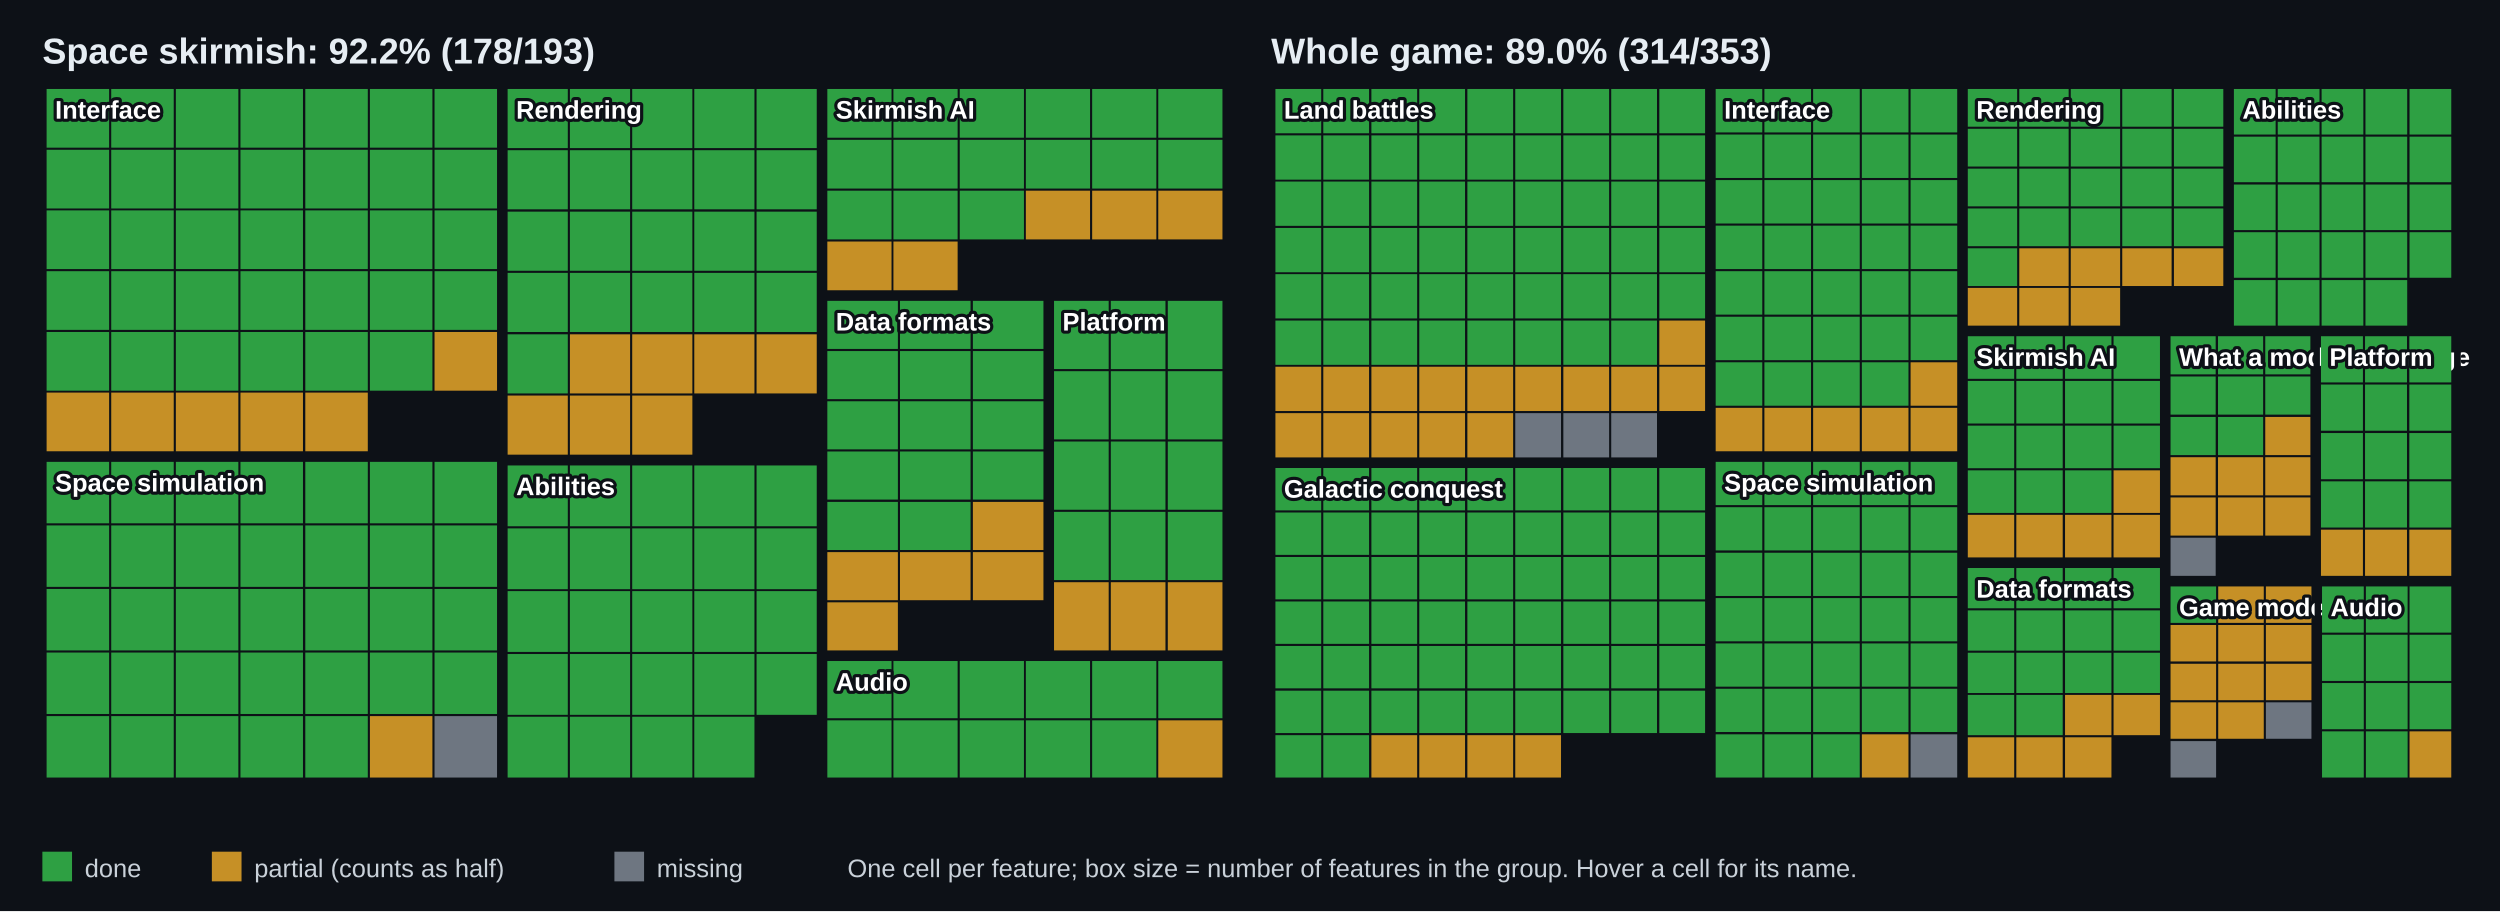
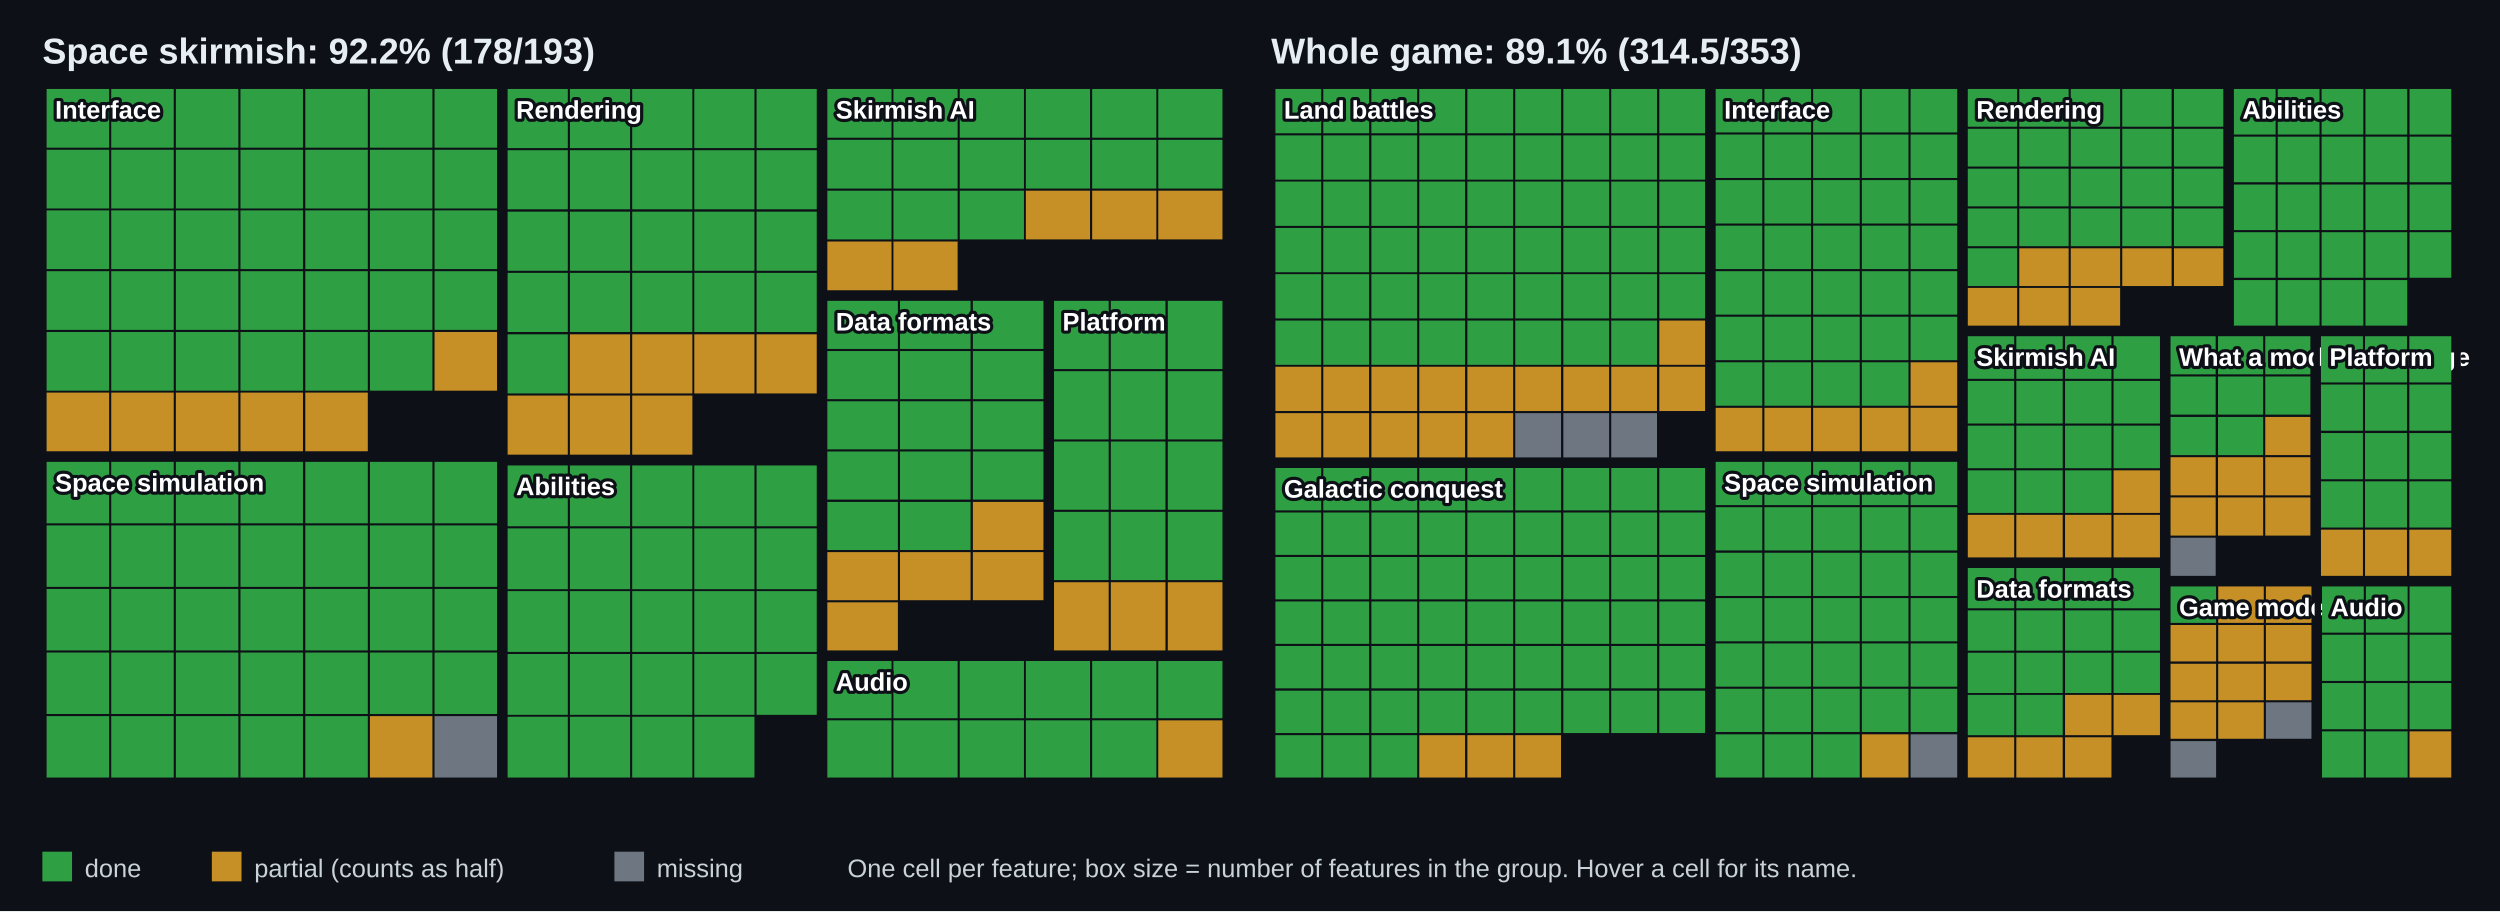
<svg xmlns="http://www.w3.org/2000/svg" viewBox="0 0 1180 430" width="1180" height="430" font-family="Segoe UI, Arial, sans-serif">
  <style>.title{font-size:17px;font-weight:700;fill:#e6edf3}.lab{font-size:12px;font-weight:700;fill:#fff}.lab.bg{stroke:#0d1117;stroke-width:3px;stroke-linejoin:round}.key{font-size:12px;fill:#c9d1d9}</style>
  <rect width="1180" height="430" fill="#0d1117" />
  <text x="20" y="30" class="title">Space skirmish: 92.2% (178/193)</text>
  <rect x="20" y="40" width="560" height="330" fill="#0d1117" />
  <rect x="22.0" y="42.0" width="29.5" height="27.7" fill="#2ea043" />
  <rect x="52.5" y="42.0" width="29.5" height="27.7" fill="#2ea043" />
  <rect x="83.0" y="42.0" width="29.5" height="27.7" fill="#2ea043" />
  <rect x="113.5" y="42.0" width="29.5" height="27.7" fill="#2ea043" />
  <rect x="144.1" y="42.0" width="29.5" height="27.7" fill="#2ea043" />
  <rect x="174.6" y="42.0" width="29.5" height="27.7" fill="#2ea043" />
  <rect x="205.1" y="42.0" width="29.5" height="27.7" fill="#2ea043" />
  <rect x="22.0" y="70.7" width="29.5" height="27.7" fill="#2ea043" />
  <rect x="52.5" y="70.7" width="29.5" height="27.7" fill="#2ea043" />
  <rect x="83.0" y="70.7" width="29.5" height="27.7" fill="#2ea043" />
  <rect x="113.5" y="70.7" width="29.5" height="27.7" fill="#2ea043" />
  <rect x="144.1" y="70.7" width="29.5" height="27.7" fill="#2ea043" />
  <rect x="174.6" y="70.7" width="29.5" height="27.7" fill="#2ea043" />
  <rect x="205.1" y="70.7" width="29.5" height="27.7" fill="#2ea043" />
  <rect x="22.0" y="99.3" width="29.5" height="27.7" fill="#2ea043" />
  <rect x="52.5" y="99.3" width="29.5" height="27.7" fill="#2ea043" />
  <rect x="83.0" y="99.3" width="29.5" height="27.7" fill="#2ea043" />
  <rect x="113.5" y="99.3" width="29.5" height="27.7" fill="#2ea043" />
  <rect x="144.1" y="99.3" width="29.5" height="27.7" fill="#2ea043" />
  <rect x="174.6" y="99.3" width="29.5" height="27.7" fill="#2ea043" />
  <rect x="205.1" y="99.3" width="29.5" height="27.7" fill="#2ea043" />
  <rect x="22.0" y="128.0" width="29.5" height="27.7" fill="#2ea043" />
  <rect x="52.5" y="128.0" width="29.5" height="27.7" fill="#2ea043" />
  <rect x="83.0" y="128.0" width="29.5" height="27.7" fill="#2ea043" />
  <rect x="113.5" y="128.0" width="29.5" height="27.7" fill="#2ea043" />
  <rect x="144.1" y="128.0" width="29.5" height="27.7" fill="#2ea043" />
  <rect x="174.6" y="128.0" width="29.5" height="27.7" fill="#2ea043" />
  <rect x="205.1" y="128.0" width="29.5" height="27.7" fill="#2ea043" />
  <rect x="22.0" y="156.7" width="29.5" height="27.7" fill="#2ea043" />
  <rect x="52.5" y="156.7" width="29.5" height="27.7" fill="#2ea043" />
  <rect x="83.0" y="156.7" width="29.5" height="27.7" fill="#2ea043" />
  <rect x="113.5" y="156.7" width="29.5" height="27.7" fill="#2ea043" />
  <rect x="144.1" y="156.7" width="29.5" height="27.7" fill="#2ea043" />
  <rect x="174.6" y="156.7" width="29.5" height="27.7" fill="#2ea043" />
  <rect x="205.1" y="156.7" width="29.5" height="27.7" fill="#c69026" />
  <rect x="22.0" y="185.3" width="29.5" height="27.7" fill="#c69026" />
  <rect x="52.5" y="185.3" width="29.5" height="27.7" fill="#c69026" />
  <rect x="83.0" y="185.3" width="29.5" height="27.7" fill="#c69026" />
  <rect x="113.5" y="185.3" width="29.5" height="27.7" fill="#c69026" />
  <rect x="144.1" y="185.3" width="29.5" height="27.7" fill="#c69026" />
  <rect x="20.0" y="40.0" width="217.6" height="176.0" fill="none" stroke="#0d1117" stroke-width="3" />
  <text x="26.0" y="56.0" class="lab bg">Interface</text>
  <text x="26.0" y="56.0" class="lab">Interface</text>
  <rect x="22.0" y="218.0" width="29.5" height="29.0" fill="#2ea043" />
  <rect x="52.5" y="218.0" width="29.5" height="29.0" fill="#2ea043" />
  <rect x="83.0" y="218.0" width="29.5" height="29.0" fill="#2ea043" />
  <rect x="113.5" y="218.0" width="29.5" height="29.0" fill="#2ea043" />
  <rect x="144.1" y="218.0" width="29.5" height="29.0" fill="#2ea043" />
  <rect x="174.6" y="218.0" width="29.5" height="29.0" fill="#2ea043" />
  <rect x="205.1" y="218.0" width="29.5" height="29.0" fill="#2ea043" />
  <rect x="22.0" y="248.0" width="29.5" height="29.0" fill="#2ea043" />
  <rect x="52.5" y="248.0" width="29.5" height="29.0" fill="#2ea043" />
  <rect x="83.0" y="248.0" width="29.5" height="29.0" fill="#2ea043" />
  <rect x="113.5" y="248.0" width="29.5" height="29.0" fill="#2ea043" />
  <rect x="144.1" y="248.0" width="29.5" height="29.0" fill="#2ea043" />
  <rect x="174.6" y="248.0" width="29.5" height="29.0" fill="#2ea043" />
  <rect x="205.1" y="248.0" width="29.5" height="29.0" fill="#2ea043" />
  <rect x="22.0" y="278.0" width="29.5" height="29.0" fill="#2ea043" />
  <rect x="52.5" y="278.0" width="29.5" height="29.0" fill="#2ea043" />
  <rect x="83.0" y="278.0" width="29.5" height="29.0" fill="#2ea043" />
  <rect x="113.5" y="278.0" width="29.5" height="29.0" fill="#2ea043" />
  <rect x="144.1" y="278.0" width="29.5" height="29.0" fill="#2ea043" />
  <rect x="174.6" y="278.0" width="29.5" height="29.0" fill="#2ea043" />
  <rect x="205.1" y="278.0" width="29.5" height="29.0" fill="#2ea043" />
  <rect x="22.0" y="308.0" width="29.5" height="29.0" fill="#2ea043" />
  <rect x="52.5" y="308.0" width="29.5" height="29.0" fill="#2ea043" />
  <rect x="83.0" y="308.0" width="29.5" height="29.0" fill="#2ea043" />
  <rect x="113.5" y="308.0" width="29.5" height="29.0" fill="#2ea043" />
  <rect x="144.1" y="308.0" width="29.5" height="29.0" fill="#2ea043" />
  <rect x="174.6" y="308.0" width="29.5" height="29.0" fill="#2ea043" />
  <rect x="205.1" y="308.0" width="29.5" height="29.0" fill="#2ea043" />
  <rect x="22.0" y="338.0" width="29.5" height="29.0" fill="#2ea043" />
  <rect x="52.5" y="338.0" width="29.5" height="29.0" fill="#2ea043" />
  <rect x="83.0" y="338.0" width="29.5" height="29.0" fill="#2ea043" />
  <rect x="113.5" y="338.0" width="29.5" height="29.0" fill="#2ea043" />
  <rect x="144.1" y="338.0" width="29.5" height="29.0" fill="#2ea043" />
  <rect x="174.6" y="338.0" width="29.5" height="29.0" fill="#c69026" />
  <rect x="205.1" y="338.0" width="29.5" height="29.0" fill="#6e7681" />
  <rect x="20.0" y="216.0" width="217.6" height="154.0" fill="none" stroke="#0d1117" stroke-width="3" />
  <text x="26.0" y="232.0" class="lab bg">Space simulation</text>
  <text x="26.0" y="232.0" class="lab">Space simulation</text>
  <rect x="239.6" y="42.0" width="28.4" height="27.9" fill="#2ea043" />
  <rect x="269.0" y="42.0" width="28.4" height="27.9" fill="#2ea043" />
  <rect x="298.4" y="42.0" width="28.4" height="27.9" fill="#2ea043" />
  <rect x="327.7" y="42.0" width="28.4" height="27.9" fill="#2ea043" />
  <rect x="357.1" y="42.0" width="28.4" height="27.9" fill="#2ea043" />
  <rect x="239.6" y="70.9" width="28.4" height="27.9" fill="#2ea043" />
  <rect x="269.0" y="70.9" width="28.4" height="27.9" fill="#2ea043" />
  <rect x="298.4" y="70.9" width="28.4" height="27.9" fill="#2ea043" />
  <rect x="327.7" y="70.9" width="28.4" height="27.9" fill="#2ea043" />
  <rect x="357.1" y="70.9" width="28.4" height="27.9" fill="#2ea043" />
  <rect x="239.6" y="99.9" width="28.4" height="27.9" fill="#2ea043" />
  <rect x="269.0" y="99.9" width="28.4" height="27.9" fill="#2ea043" />
  <rect x="298.4" y="99.9" width="28.4" height="27.9" fill="#2ea043" />
  <rect x="327.7" y="99.9" width="28.4" height="27.9" fill="#2ea043" />
  <rect x="357.1" y="99.9" width="28.4" height="27.9" fill="#2ea043" />
  <rect x="239.6" y="128.8" width="28.4" height="27.9" fill="#2ea043" />
  <rect x="269.0" y="128.8" width="28.4" height="27.9" fill="#2ea043" />
  <rect x="298.4" y="128.8" width="28.4" height="27.9" fill="#2ea043" />
  <rect x="327.7" y="128.8" width="28.4" height="27.9" fill="#2ea043" />
  <rect x="357.1" y="128.8" width="28.4" height="27.9" fill="#2ea043" />
  <rect x="239.6" y="157.8" width="28.4" height="27.9" fill="#2ea043" />
  <rect x="269.0" y="157.8" width="28.4" height="27.9" fill="#c69026" />
  <rect x="298.4" y="157.8" width="28.4" height="27.9" fill="#c69026" />
  <rect x="327.7" y="157.8" width="28.4" height="27.9" fill="#c69026" />
  <rect x="357.1" y="157.8" width="28.4" height="27.9" fill="#c69026" />
  <rect x="239.6" y="186.7" width="28.4" height="27.9" fill="#c69026" />
  <rect x="269.0" y="186.7" width="28.4" height="27.9" fill="#c69026" />
  <rect x="298.4" y="186.7" width="28.4" height="27.9" fill="#c69026" />
  <rect x="237.6" y="40.0" width="150.9" height="177.7" fill="none" stroke="#0d1117" stroke-width="3" />
  <text x="243.6" y="56.0" class="lab bg">Rendering</text>
  <text x="243.6" y="56.0" class="lab">Rendering</text>
  <rect x="239.6" y="219.7" width="28.4" height="28.7" fill="#2ea043" />
  <rect x="269.0" y="219.7" width="28.4" height="28.7" fill="#2ea043" />
  <rect x="298.4" y="219.7" width="28.4" height="28.7" fill="#2ea043" />
  <rect x="327.7" y="219.7" width="28.4" height="28.7" fill="#2ea043" />
  <rect x="357.1" y="219.7" width="28.4" height="28.7" fill="#2ea043" />
  <rect x="239.6" y="249.4" width="28.4" height="28.7" fill="#2ea043" />
  <rect x="269.0" y="249.4" width="28.4" height="28.7" fill="#2ea043" />
  <rect x="298.4" y="249.4" width="28.4" height="28.7" fill="#2ea043" />
  <rect x="327.7" y="249.4" width="28.4" height="28.7" fill="#2ea043" />
  <rect x="357.1" y="249.4" width="28.4" height="28.7" fill="#2ea043" />
  <rect x="239.6" y="279.0" width="28.4" height="28.7" fill="#2ea043" />
  <rect x="269.0" y="279.0" width="28.4" height="28.7" fill="#2ea043" />
  <rect x="298.4" y="279.0" width="28.4" height="28.7" fill="#2ea043" />
  <rect x="327.7" y="279.0" width="28.4" height="28.7" fill="#2ea043" />
  <rect x="357.1" y="279.0" width="28.4" height="28.7" fill="#2ea043" />
  <rect x="239.6" y="308.7" width="28.4" height="28.7" fill="#2ea043" />
  <rect x="269.0" y="308.7" width="28.4" height="28.7" fill="#2ea043" />
  <rect x="298.4" y="308.7" width="28.4" height="28.7" fill="#2ea043" />
  <rect x="327.7" y="308.7" width="28.4" height="28.7" fill="#2ea043" />
  <rect x="357.1" y="308.7" width="28.4" height="28.7" fill="#2ea043" />
  <rect x="239.6" y="338.3" width="28.4" height="28.7" fill="#2ea043" />
  <rect x="269.0" y="338.3" width="28.4" height="28.7" fill="#2ea043" />
  <rect x="298.4" y="338.3" width="28.4" height="28.7" fill="#2ea043" />
  <rect x="327.7" y="338.3" width="28.4" height="28.7" fill="#2ea043" />
  <rect x="237.6" y="217.7" width="150.9" height="152.3" fill="none" stroke="#0d1117" stroke-width="3" />
  <text x="243.6" y="233.7" class="lab bg">Abilities</text>
  <text x="243.6" y="233.7" class="lab">Abilities</text>
  <rect x="390.5" y="42.0" width="30.3" height="23.0" fill="#2ea043" />
  <rect x="421.7" y="42.0" width="30.3" height="23.0" fill="#2ea043" />
  <rect x="453.0" y="42.0" width="30.3" height="23.0" fill="#2ea043" />
  <rect x="484.2" y="42.0" width="30.3" height="23.0" fill="#2ea043" />
  <rect x="515.5" y="42.0" width="30.3" height="23.0" fill="#2ea043" />
  <rect x="546.7" y="42.0" width="30.3" height="23.0" fill="#2ea043" />
  <rect x="390.5" y="66.0" width="30.3" height="23.0" fill="#2ea043" />
  <rect x="421.7" y="66.0" width="30.3" height="23.0" fill="#2ea043" />
  <rect x="453.0" y="66.0" width="30.3" height="23.0" fill="#2ea043" />
  <rect x="484.2" y="66.0" width="30.3" height="23.0" fill="#2ea043" />
  <rect x="515.5" y="66.0" width="30.3" height="23.0" fill="#2ea043" />
  <rect x="546.7" y="66.0" width="30.3" height="23.0" fill="#2ea043" />
  <rect x="390.5" y="90.0" width="30.3" height="23.0" fill="#2ea043" />
  <rect x="421.7" y="90.0" width="30.3" height="23.0" fill="#2ea043" />
  <rect x="453.0" y="90.0" width="30.3" height="23.0" fill="#2ea043" />
  <rect x="484.2" y="90.0" width="30.3" height="23.0" fill="#c69026" />
  <rect x="515.5" y="90.0" width="30.3" height="23.0" fill="#c69026" />
  <rect x="546.7" y="90.0" width="30.3" height="23.0" fill="#c69026" />
  <rect x="390.5" y="114.0" width="30.3" height="23.0" fill="#c69026" />
  <rect x="421.7" y="114.0" width="30.3" height="23.0" fill="#c69026" />
  <rect x="388.5" y="40.0" width="191.5" height="100.0" fill="none" stroke="#0d1117" stroke-width="3" />
  <text x="394.5" y="56.0" class="lab bg">Skirmish AI</text>
  <text x="394.5" y="56.0" class="lab">Skirmish AI</text>
  <rect x="390.5" y="142.0" width="33.3" height="22.7" fill="#2ea043" />
  <rect x="424.8" y="142.0" width="33.3" height="22.7" fill="#2ea043" />
  <rect x="459.2" y="142.0" width="33.3" height="22.7" fill="#2ea043" />
  <rect x="390.5" y="165.7" width="33.3" height="22.7" fill="#2ea043" />
  <rect x="424.8" y="165.7" width="33.3" height="22.7" fill="#2ea043" />
  <rect x="459.2" y="165.7" width="33.3" height="22.7" fill="#2ea043" />
  <rect x="390.5" y="189.4" width="33.3" height="22.7" fill="#2ea043" />
  <rect x="424.8" y="189.4" width="33.3" height="22.7" fill="#2ea043" />
  <rect x="459.2" y="189.4" width="33.3" height="22.7" fill="#2ea043" />
  <rect x="390.5" y="213.1" width="33.3" height="22.7" fill="#2ea043" />
  <rect x="424.8" y="213.1" width="33.3" height="22.7" fill="#2ea043" />
  <rect x="459.2" y="213.1" width="33.3" height="22.7" fill="#2ea043" />
  <rect x="390.5" y="236.9" width="33.3" height="22.7" fill="#2ea043" />
  <rect x="424.8" y="236.9" width="33.3" height="22.7" fill="#2ea043" />
  <rect x="459.2" y="236.9" width="33.3" height="22.7" fill="#c69026" />
  <rect x="390.5" y="260.6" width="33.3" height="22.7" fill="#c69026" />
  <rect x="424.8" y="260.6" width="33.3" height="22.7" fill="#c69026" />
  <rect x="459.2" y="260.6" width="33.3" height="22.7" fill="#c69026" />
  <rect x="390.5" y="284.3" width="33.3" height="22.7" fill="#c69026" />
  <rect x="388.5" y="140.0" width="107.0" height="170.0" fill="none" stroke="#0d1117" stroke-width="3" />
  <text x="394.5" y="156.0" class="lab bg">Data formats</text>
  <text x="394.5" y="156.0" class="lab">Data formats</text>
  <rect x="497.5" y="142.0" width="25.8" height="32.2" fill="#2ea043" />
  <rect x="524.3" y="142.0" width="25.8" height="32.2" fill="#2ea043" />
  <rect x="551.2" y="142.0" width="25.8" height="32.2" fill="#2ea043" />
  <rect x="497.5" y="175.2" width="25.8" height="32.2" fill="#2ea043" />
  <rect x="524.3" y="175.2" width="25.8" height="32.2" fill="#2ea043" />
  <rect x="551.2" y="175.2" width="25.8" height="32.2" fill="#2ea043" />
  <rect x="497.5" y="208.4" width="25.8" height="32.2" fill="#2ea043" />
  <rect x="524.3" y="208.4" width="25.8" height="32.2" fill="#2ea043" />
  <rect x="551.2" y="208.4" width="25.8" height="32.2" fill="#2ea043" />
  <rect x="497.5" y="241.6" width="25.8" height="32.2" fill="#2ea043" />
  <rect x="524.3" y="241.6" width="25.8" height="32.2" fill="#2ea043" />
  <rect x="551.2" y="241.6" width="25.8" height="32.2" fill="#2ea043" />
  <rect x="497.5" y="274.8" width="25.8" height="32.2" fill="#c69026" />
  <rect x="524.3" y="274.8" width="25.8" height="32.2" fill="#c69026" />
  <rect x="551.2" y="274.8" width="25.8" height="32.2" fill="#c69026" />
  <rect x="495.5" y="140.0" width="84.5" height="170.0" fill="none" stroke="#0d1117" stroke-width="3" />
  <text x="501.5" y="156.0" class="lab bg">Platform</text>
  <text x="501.5" y="156.0" class="lab">Platform</text>
  <rect x="390.5" y="312.0" width="30.3" height="27.0" fill="#2ea043" />
  <rect x="421.7" y="312.0" width="30.3" height="27.0" fill="#2ea043" />
  <rect x="453.0" y="312.0" width="30.3" height="27.0" fill="#2ea043" />
  <rect x="484.2" y="312.0" width="30.3" height="27.0" fill="#2ea043" />
  <rect x="515.5" y="312.0" width="30.3" height="27.0" fill="#2ea043" />
  <rect x="546.7" y="312.0" width="30.3" height="27.0" fill="#2ea043" />
  <rect x="390.5" y="340.0" width="30.3" height="27.0" fill="#2ea043" />
  <rect x="421.7" y="340.0" width="30.3" height="27.0" fill="#2ea043" />
  <rect x="453.0" y="340.0" width="30.3" height="27.0" fill="#2ea043" />
  <rect x="484.2" y="340.0" width="30.3" height="27.0" fill="#2ea043" />
  <rect x="515.5" y="340.0" width="30.3" height="27.0" fill="#2ea043" />
  <rect x="546.7" y="340.0" width="30.3" height="27.0" fill="#c69026" />
  <rect x="388.5" y="310.0" width="191.5" height="60.0" fill="none" stroke="#0d1117" stroke-width="3" />
  <text x="394.5" y="326.0" class="lab bg">Audio</text>
  <text x="394.5" y="326.0" class="lab">Audio</text>
-   <text x="600" y="30" class="title">Whole game: 89.0% (314/353)</text>
+   <text x="600" y="30" class="title">Whole game: 89.1% (314.5/353)</text>
  <rect x="600" y="40" width="560" height="330" fill="#0d1117" />
  <rect x="602.0" y="42.0" width="21.6" height="20.9" fill="#2ea043" />
  <rect x="624.6" y="42.0" width="21.6" height="20.9" fill="#2ea043" />
  <rect x="647.3" y="42.0" width="21.6" height="20.9" fill="#2ea043" />
  <rect x="669.9" y="42.0" width="21.6" height="20.9" fill="#2ea043" />
  <rect x="692.6" y="42.0" width="21.6" height="20.9" fill="#2ea043" />
  <rect x="715.2" y="42.0" width="21.6" height="20.9" fill="#2ea043" />
  <rect x="737.9" y="42.0" width="21.6" height="20.9" fill="#2ea043" />
  <rect x="760.5" y="42.0" width="21.6" height="20.9" fill="#2ea043" />
  <rect x="783.2" y="42.0" width="21.6" height="20.9" fill="#2ea043" />
  <rect x="602.0" y="63.9" width="21.6" height="20.9" fill="#2ea043" />
  <rect x="624.6" y="63.9" width="21.6" height="20.9" fill="#2ea043" />
  <rect x="647.3" y="63.9" width="21.6" height="20.9" fill="#2ea043" />
  <rect x="669.9" y="63.9" width="21.6" height="20.9" fill="#2ea043" />
  <rect x="692.6" y="63.9" width="21.6" height="20.9" fill="#2ea043" />
  <rect x="715.2" y="63.9" width="21.6" height="20.9" fill="#2ea043" />
  <rect x="737.9" y="63.9" width="21.6" height="20.9" fill="#2ea043" />
  <rect x="760.5" y="63.9" width="21.6" height="20.9" fill="#2ea043" />
  <rect x="783.2" y="63.9" width="21.6" height="20.9" fill="#2ea043" />
  <rect x="602.0" y="85.7" width="21.6" height="20.9" fill="#2ea043" />
  <rect x="624.6" y="85.7" width="21.6" height="20.9" fill="#2ea043" />
  <rect x="647.3" y="85.7" width="21.6" height="20.9" fill="#2ea043" />
  <rect x="669.9" y="85.7" width="21.6" height="20.9" fill="#2ea043" />
  <rect x="692.6" y="85.7" width="21.6" height="20.9" fill="#2ea043" />
  <rect x="715.2" y="85.7" width="21.6" height="20.9" fill="#2ea043" />
  <rect x="737.9" y="85.7" width="21.6" height="20.9" fill="#2ea043" />
  <rect x="760.5" y="85.7" width="21.6" height="20.9" fill="#2ea043" />
  <rect x="783.2" y="85.7" width="21.6" height="20.9" fill="#2ea043" />
  <rect x="602.0" y="107.6" width="21.6" height="20.9" fill="#2ea043" />
  <rect x="624.6" y="107.6" width="21.6" height="20.9" fill="#2ea043" />
  <rect x="647.3" y="107.6" width="21.6" height="20.9" fill="#2ea043" />
  <rect x="669.9" y="107.6" width="21.6" height="20.9" fill="#2ea043" />
  <rect x="692.6" y="107.6" width="21.6" height="20.9" fill="#2ea043" />
  <rect x="715.2" y="107.6" width="21.6" height="20.9" fill="#2ea043" />
  <rect x="737.9" y="107.6" width="21.6" height="20.9" fill="#2ea043" />
  <rect x="760.5" y="107.6" width="21.6" height="20.9" fill="#2ea043" />
  <rect x="783.2" y="107.6" width="21.6" height="20.9" fill="#2ea043" />
  <rect x="602.0" y="129.4" width="21.6" height="20.9" fill="#2ea043" />
  <rect x="624.6" y="129.4" width="21.6" height="20.9" fill="#2ea043" />
  <rect x="647.3" y="129.4" width="21.6" height="20.9" fill="#2ea043" />
  <rect x="669.9" y="129.4" width="21.6" height="20.9" fill="#2ea043" />
  <rect x="692.6" y="129.4" width="21.6" height="20.9" fill="#2ea043" />
  <rect x="715.2" y="129.4" width="21.6" height="20.9" fill="#2ea043" />
  <rect x="737.9" y="129.4" width="21.6" height="20.9" fill="#2ea043" />
  <rect x="760.5" y="129.4" width="21.6" height="20.9" fill="#2ea043" />
  <rect x="783.2" y="129.4" width="21.6" height="20.9" fill="#2ea043" />
  <rect x="602.0" y="151.3" width="21.6" height="20.9" fill="#2ea043" />
  <rect x="624.6" y="151.3" width="21.6" height="20.9" fill="#2ea043" />
  <rect x="647.3" y="151.3" width="21.6" height="20.9" fill="#2ea043" />
  <rect x="669.9" y="151.3" width="21.6" height="20.9" fill="#2ea043" />
  <rect x="692.6" y="151.3" width="21.6" height="20.9" fill="#2ea043" />
  <rect x="715.2" y="151.3" width="21.6" height="20.9" fill="#2ea043" />
  <rect x="737.9" y="151.3" width="21.6" height="20.9" fill="#2ea043" />
  <rect x="760.5" y="151.3" width="21.6" height="20.9" fill="#2ea043" />
  <rect x="783.2" y="151.3" width="21.6" height="20.9" fill="#c69026" />
  <rect x="602.0" y="173.1" width="21.6" height="20.9" fill="#c69026" />
  <rect x="624.6" y="173.1" width="21.6" height="20.9" fill="#c69026" />
  <rect x="647.3" y="173.1" width="21.6" height="20.9" fill="#c69026" />
  <rect x="669.9" y="173.1" width="21.6" height="20.9" fill="#c69026" />
  <rect x="692.6" y="173.1" width="21.6" height="20.9" fill="#c69026" />
  <rect x="715.2" y="173.1" width="21.6" height="20.9" fill="#c69026" />
  <rect x="737.9" y="173.1" width="21.6" height="20.9" fill="#c69026" />
  <rect x="760.5" y="173.1" width="21.6" height="20.9" fill="#c69026" />
  <rect x="783.2" y="173.1" width="21.6" height="20.9" fill="#c69026" />
  <rect x="602.0" y="195.0" width="21.6" height="20.9" fill="#c69026" />
  <rect x="624.6" y="195.0" width="21.6" height="20.9" fill="#c69026" />
  <rect x="647.3" y="195.0" width="21.6" height="20.9" fill="#c69026" />
  <rect x="669.9" y="195.0" width="21.6" height="20.9" fill="#c69026" />
  <rect x="692.6" y="195.0" width="21.6" height="20.9" fill="#c69026" />
  <rect x="715.2" y="195.0" width="21.6" height="20.9" fill="#6e7681" />
  <rect x="737.9" y="195.0" width="21.6" height="20.9" fill="#6e7681" />
  <rect x="760.5" y="195.0" width="21.6" height="20.9" fill="#6e7681" />
  <rect x="600.0" y="40.0" width="207.8" height="178.9" fill="none" stroke="#0d1117" stroke-width="3" />
  <text x="606.0" y="56.0" class="lab bg">Land battles</text>
  <text x="606.0" y="56.0" class="lab">Land battles</text>
  <rect x="602.0" y="220.9" width="21.6" height="20.0" fill="#2ea043" />
  <rect x="624.6" y="220.9" width="21.6" height="20.0" fill="#2ea043" />
  <rect x="647.3" y="220.9" width="21.6" height="20.0" fill="#2ea043" />
  <rect x="669.9" y="220.9" width="21.6" height="20.0" fill="#2ea043" />
  <rect x="692.6" y="220.9" width="21.6" height="20.0" fill="#2ea043" />
  <rect x="715.2" y="220.9" width="21.6" height="20.0" fill="#2ea043" />
  <rect x="737.9" y="220.9" width="21.6" height="20.0" fill="#2ea043" />
  <rect x="760.5" y="220.9" width="21.6" height="20.0" fill="#2ea043" />
  <rect x="783.2" y="220.9" width="21.6" height="20.0" fill="#2ea043" />
  <rect x="602.0" y="241.9" width="21.6" height="20.0" fill="#2ea043" />
  <rect x="624.6" y="241.9" width="21.6" height="20.0" fill="#2ea043" />
  <rect x="647.3" y="241.9" width="21.6" height="20.0" fill="#2ea043" />
  <rect x="669.9" y="241.9" width="21.6" height="20.0" fill="#2ea043" />
  <rect x="692.6" y="241.9" width="21.6" height="20.0" fill="#2ea043" />
  <rect x="715.2" y="241.9" width="21.6" height="20.0" fill="#2ea043" />
  <rect x="737.9" y="241.9" width="21.6" height="20.0" fill="#2ea043" />
  <rect x="760.5" y="241.9" width="21.6" height="20.0" fill="#2ea043" />
  <rect x="783.2" y="241.9" width="21.6" height="20.0" fill="#2ea043" />
  <rect x="602.0" y="262.9" width="21.6" height="20.0" fill="#2ea043" />
  <rect x="624.6" y="262.9" width="21.6" height="20.0" fill="#2ea043" />
  <rect x="647.3" y="262.9" width="21.6" height="20.0" fill="#2ea043" />
  <rect x="669.9" y="262.9" width="21.6" height="20.0" fill="#2ea043" />
  <rect x="692.6" y="262.9" width="21.6" height="20.0" fill="#2ea043" />
  <rect x="715.2" y="262.9" width="21.6" height="20.0" fill="#2ea043" />
  <rect x="737.9" y="262.9" width="21.6" height="20.0" fill="#2ea043" />
  <rect x="760.5" y="262.9" width="21.6" height="20.0" fill="#2ea043" />
  <rect x="783.2" y="262.9" width="21.6" height="20.0" fill="#2ea043" />
  <rect x="602.0" y="283.9" width="21.6" height="20.0" fill="#2ea043" />
  <rect x="624.6" y="283.9" width="21.6" height="20.0" fill="#2ea043" />
  <rect x="647.3" y="283.9" width="21.6" height="20.0" fill="#2ea043" />
  <rect x="669.9" y="283.9" width="21.6" height="20.0" fill="#2ea043" />
  <rect x="692.6" y="283.9" width="21.6" height="20.0" fill="#2ea043" />
  <rect x="715.2" y="283.9" width="21.6" height="20.0" fill="#2ea043" />
  <rect x="737.9" y="283.9" width="21.6" height="20.0" fill="#2ea043" />
  <rect x="760.5" y="283.9" width="21.6" height="20.0" fill="#2ea043" />
  <rect x="783.2" y="283.9" width="21.6" height="20.0" fill="#2ea043" />
  <rect x="602.0" y="304.9" width="21.6" height="20.0" fill="#2ea043" />
  <rect x="624.6" y="304.9" width="21.6" height="20.0" fill="#2ea043" />
  <rect x="647.3" y="304.9" width="21.6" height="20.0" fill="#2ea043" />
  <rect x="669.9" y="304.9" width="21.6" height="20.0" fill="#2ea043" />
  <rect x="692.6" y="304.9" width="21.6" height="20.0" fill="#2ea043" />
  <rect x="715.2" y="304.9" width="21.6" height="20.0" fill="#2ea043" />
  <rect x="737.9" y="304.9" width="21.6" height="20.0" fill="#2ea043" />
  <rect x="760.5" y="304.9" width="21.6" height="20.0" fill="#2ea043" />
  <rect x="783.2" y="304.9" width="21.6" height="20.0" fill="#2ea043" />
  <rect x="602.0" y="326.0" width="21.6" height="20.0" fill="#2ea043" />
  <rect x="624.6" y="326.0" width="21.6" height="20.0" fill="#2ea043" />
  <rect x="647.3" y="326.0" width="21.6" height="20.0" fill="#2ea043" />
  <rect x="669.9" y="326.0" width="21.6" height="20.0" fill="#2ea043" />
  <rect x="692.6" y="326.0" width="21.6" height="20.0" fill="#2ea043" />
  <rect x="715.2" y="326.0" width="21.6" height="20.0" fill="#2ea043" />
  <rect x="737.9" y="326.0" width="21.6" height="20.0" fill="#2ea043" />
  <rect x="760.5" y="326.0" width="21.6" height="20.0" fill="#2ea043" />
  <rect x="783.2" y="326.0" width="21.6" height="20.0" fill="#2ea043" />
  <rect x="602.0" y="347.0" width="21.6" height="20.0" fill="#2ea043" />
  <rect x="624.6" y="347.0" width="21.6" height="20.0" fill="#2ea043" />
-   <rect x="647.3" y="347.0" width="21.6" height="20.0" fill="#c69026" />
+   <rect x="647.3" y="347.0" width="21.6" height="20.0" fill="#2ea043" />
  <rect x="669.9" y="347.0" width="21.6" height="20.0" fill="#c69026" />
  <rect x="692.6" y="347.0" width="21.6" height="20.0" fill="#c69026" />
  <rect x="715.2" y="347.0" width="21.6" height="20.0" fill="#c69026" />
  <rect x="600.0" y="218.9" width="207.8" height="151.1" fill="none" stroke="#0d1117" stroke-width="3" />
  <text x="606.0" y="234.9" class="lab bg">Galactic conquest</text>
  <text x="606.0" y="234.9" class="lab">Galactic conquest</text>
  <rect x="809.8" y="42.0" width="22.0" height="20.5" fill="#2ea043" />
  <rect x="832.8" y="42.0" width="22.0" height="20.5" fill="#2ea043" />
  <rect x="855.8" y="42.0" width="22.0" height="20.5" fill="#2ea043" />
  <rect x="878.8" y="42.0" width="22.0" height="20.5" fill="#2ea043" />
  <rect x="901.8" y="42.0" width="22.0" height="20.5" fill="#2ea043" />
  <rect x="809.8" y="63.5" width="22.0" height="20.5" fill="#2ea043" />
  <rect x="832.8" y="63.5" width="22.0" height="20.5" fill="#2ea043" />
  <rect x="855.8" y="63.5" width="22.0" height="20.5" fill="#2ea043" />
  <rect x="878.8" y="63.5" width="22.0" height="20.5" fill="#2ea043" />
  <rect x="901.8" y="63.5" width="22.0" height="20.5" fill="#2ea043" />
  <rect x="809.8" y="85.0" width="22.0" height="20.5" fill="#2ea043" />
  <rect x="832.8" y="85.0" width="22.0" height="20.5" fill="#2ea043" />
  <rect x="855.8" y="85.0" width="22.0" height="20.5" fill="#2ea043" />
  <rect x="878.8" y="85.0" width="22.0" height="20.5" fill="#2ea043" />
  <rect x="901.8" y="85.0" width="22.0" height="20.5" fill="#2ea043" />
  <rect x="809.8" y="106.5" width="22.0" height="20.5" fill="#2ea043" />
  <rect x="832.8" y="106.5" width="22.0" height="20.5" fill="#2ea043" />
  <rect x="855.8" y="106.5" width="22.0" height="20.5" fill="#2ea043" />
  <rect x="878.8" y="106.5" width="22.0" height="20.5" fill="#2ea043" />
  <rect x="901.8" y="106.5" width="22.0" height="20.5" fill="#2ea043" />
  <rect x="809.8" y="128.0" width="22.0" height="20.5" fill="#2ea043" />
  <rect x="832.8" y="128.0" width="22.0" height="20.5" fill="#2ea043" />
  <rect x="855.8" y="128.0" width="22.0" height="20.5" fill="#2ea043" />
  <rect x="878.8" y="128.0" width="22.0" height="20.5" fill="#2ea043" />
  <rect x="901.8" y="128.0" width="22.0" height="20.5" fill="#2ea043" />
  <rect x="809.8" y="149.5" width="22.0" height="20.5" fill="#2ea043" />
  <rect x="832.8" y="149.5" width="22.0" height="20.5" fill="#2ea043" />
  <rect x="855.8" y="149.5" width="22.0" height="20.5" fill="#2ea043" />
  <rect x="878.8" y="149.5" width="22.0" height="20.5" fill="#2ea043" />
  <rect x="901.8" y="149.5" width="22.0" height="20.5" fill="#2ea043" />
  <rect x="809.8" y="171.0" width="22.0" height="20.5" fill="#2ea043" />
  <rect x="832.8" y="171.0" width="22.0" height="20.5" fill="#2ea043" />
  <rect x="855.8" y="171.0" width="22.0" height="20.5" fill="#2ea043" />
  <rect x="878.8" y="171.0" width="22.0" height="20.5" fill="#2ea043" />
  <rect x="901.8" y="171.0" width="22.0" height="20.5" fill="#c69026" />
  <rect x="809.8" y="192.5" width="22.0" height="20.5" fill="#c69026" />
  <rect x="832.8" y="192.5" width="22.0" height="20.5" fill="#c69026" />
  <rect x="855.8" y="192.5" width="22.0" height="20.5" fill="#c69026" />
  <rect x="878.8" y="192.5" width="22.0" height="20.5" fill="#c69026" />
  <rect x="901.8" y="192.5" width="22.0" height="20.5" fill="#c69026" />
  <rect x="807.8" y="40.0" width="119.0" height="176.0" fill="none" stroke="#0d1117" stroke-width="3" />
  <text x="813.8" y="56.0" class="lab bg">Interface</text>
  <text x="813.8" y="56.0" class="lab">Interface</text>
  <rect x="809.8" y="218.0" width="22.0" height="20.4" fill="#2ea043" />
  <rect x="832.8" y="218.0" width="22.0" height="20.4" fill="#2ea043" />
  <rect x="855.8" y="218.0" width="22.0" height="20.4" fill="#2ea043" />
  <rect x="878.8" y="218.0" width="22.0" height="20.4" fill="#2ea043" />
  <rect x="901.8" y="218.0" width="22.0" height="20.4" fill="#2ea043" />
  <rect x="809.8" y="239.4" width="22.0" height="20.4" fill="#2ea043" />
  <rect x="832.8" y="239.4" width="22.0" height="20.4" fill="#2ea043" />
  <rect x="855.8" y="239.4" width="22.0" height="20.4" fill="#2ea043" />
  <rect x="878.8" y="239.4" width="22.0" height="20.4" fill="#2ea043" />
  <rect x="901.8" y="239.4" width="22.0" height="20.4" fill="#2ea043" />
  <rect x="809.8" y="260.9" width="22.0" height="20.4" fill="#2ea043" />
  <rect x="832.8" y="260.9" width="22.0" height="20.4" fill="#2ea043" />
  <rect x="855.8" y="260.9" width="22.0" height="20.4" fill="#2ea043" />
  <rect x="878.8" y="260.9" width="22.0" height="20.4" fill="#2ea043" />
  <rect x="901.8" y="260.9" width="22.0" height="20.4" fill="#2ea043" />
  <rect x="809.8" y="282.3" width="22.0" height="20.4" fill="#2ea043" />
  <rect x="832.8" y="282.3" width="22.0" height="20.4" fill="#2ea043" />
  <rect x="855.8" y="282.3" width="22.0" height="20.4" fill="#2ea043" />
  <rect x="878.8" y="282.3" width="22.0" height="20.4" fill="#2ea043" />
  <rect x="901.8" y="282.3" width="22.0" height="20.4" fill="#2ea043" />
  <rect x="809.8" y="303.7" width="22.0" height="20.4" fill="#2ea043" />
  <rect x="832.8" y="303.7" width="22.0" height="20.4" fill="#2ea043" />
  <rect x="855.8" y="303.7" width="22.0" height="20.4" fill="#2ea043" />
  <rect x="878.8" y="303.7" width="22.0" height="20.4" fill="#2ea043" />
  <rect x="901.8" y="303.7" width="22.0" height="20.4" fill="#2ea043" />
  <rect x="809.8" y="325.1" width="22.0" height="20.4" fill="#2ea043" />
  <rect x="832.8" y="325.1" width="22.0" height="20.4" fill="#2ea043" />
  <rect x="855.8" y="325.1" width="22.0" height="20.4" fill="#2ea043" />
  <rect x="878.8" y="325.1" width="22.0" height="20.4" fill="#2ea043" />
  <rect x="901.8" y="325.1" width="22.0" height="20.4" fill="#2ea043" />
  <rect x="809.8" y="346.6" width="22.0" height="20.4" fill="#2ea043" />
  <rect x="832.8" y="346.6" width="22.0" height="20.4" fill="#2ea043" />
  <rect x="855.8" y="346.6" width="22.0" height="20.4" fill="#2ea043" />
  <rect x="878.8" y="346.6" width="22.0" height="20.4" fill="#c69026" />
  <rect x="901.8" y="346.6" width="22.0" height="20.4" fill="#6e7681" />
  <rect x="807.8" y="216.0" width="119.0" height="154.0" fill="none" stroke="#0d1117" stroke-width="3" />
  <text x="813.8" y="232.0" class="lab bg">Space simulation</text>
  <text x="813.8" y="232.0" class="lab">Space simulation</text>
  <rect x="928.8" y="42.0" width="23.3" height="17.8" fill="#2ea043" />
  <rect x="953.1" y="42.0" width="23.3" height="17.8" fill="#2ea043" />
  <rect x="977.4" y="42.0" width="23.3" height="17.8" fill="#2ea043" />
  <rect x="1001.7" y="42.0" width="23.3" height="17.8" fill="#2ea043" />
  <rect x="1026.1" y="42.0" width="23.3" height="17.8" fill="#2ea043" />
  <rect x="928.8" y="60.8" width="23.3" height="17.8" fill="#2ea043" />
  <rect x="953.1" y="60.8" width="23.3" height="17.8" fill="#2ea043" />
  <rect x="977.4" y="60.8" width="23.3" height="17.8" fill="#2ea043" />
  <rect x="1001.7" y="60.8" width="23.3" height="17.8" fill="#2ea043" />
  <rect x="1026.1" y="60.8" width="23.3" height="17.8" fill="#2ea043" />
  <rect x="928.8" y="79.6" width="23.3" height="17.8" fill="#2ea043" />
  <rect x="953.1" y="79.6" width="23.3" height="17.8" fill="#2ea043" />
  <rect x="977.4" y="79.6" width="23.3" height="17.8" fill="#2ea043" />
  <rect x="1001.7" y="79.6" width="23.3" height="17.8" fill="#2ea043" />
  <rect x="1026.1" y="79.6" width="23.3" height="17.8" fill="#2ea043" />
  <rect x="928.8" y="98.4" width="23.3" height="17.8" fill="#2ea043" />
  <rect x="953.1" y="98.4" width="23.3" height="17.8" fill="#2ea043" />
  <rect x="977.4" y="98.4" width="23.3" height="17.8" fill="#2ea043" />
  <rect x="1001.7" y="98.4" width="23.3" height="17.8" fill="#2ea043" />
  <rect x="1026.1" y="98.4" width="23.3" height="17.8" fill="#2ea043" />
  <rect x="928.8" y="117.2" width="23.3" height="17.8" fill="#2ea043" />
  <rect x="953.1" y="117.2" width="23.3" height="17.8" fill="#c69026" />
  <rect x="977.4" y="117.2" width="23.3" height="17.8" fill="#c69026" />
  <rect x="1001.7" y="117.2" width="23.3" height="17.8" fill="#c69026" />
  <rect x="1026.1" y="117.2" width="23.3" height="17.8" fill="#c69026" />
  <rect x="928.8" y="135.9" width="23.3" height="17.8" fill="#c69026" />
  <rect x="953.1" y="135.9" width="23.3" height="17.8" fill="#c69026" />
  <rect x="977.4" y="135.9" width="23.3" height="17.8" fill="#c69026" />
  <rect x="926.8" y="40.0" width="125.6" height="116.7" fill="none" stroke="#0d1117" stroke-width="3" />
  <text x="932.8" y="56.0" class="lab bg">Rendering</text>
  <text x="932.8" y="56.0" class="lab">Rendering</text>
  <rect x="1054.4" y="42.0" width="19.7" height="21.5" fill="#2ea043" />
  <rect x="1075.1" y="42.0" width="19.7" height="21.5" fill="#2ea043" />
  <rect x="1095.8" y="42.0" width="19.7" height="21.5" fill="#2ea043" />
  <rect x="1116.5" y="42.0" width="19.7" height="21.5" fill="#2ea043" />
  <rect x="1137.3" y="42.0" width="19.7" height="21.5" fill="#2ea043" />
  <rect x="1054.4" y="64.5" width="19.7" height="21.5" fill="#2ea043" />
  <rect x="1075.1" y="64.5" width="19.7" height="21.5" fill="#2ea043" />
  <rect x="1095.8" y="64.5" width="19.7" height="21.5" fill="#2ea043" />
  <rect x="1116.5" y="64.5" width="19.7" height="21.5" fill="#2ea043" />
  <rect x="1137.3" y="64.5" width="19.7" height="21.5" fill="#2ea043" />
  <rect x="1054.4" y="87.1" width="19.7" height="21.5" fill="#2ea043" />
  <rect x="1075.1" y="87.1" width="19.7" height="21.5" fill="#2ea043" />
  <rect x="1095.8" y="87.1" width="19.7" height="21.5" fill="#2ea043" />
  <rect x="1116.5" y="87.1" width="19.7" height="21.5" fill="#2ea043" />
  <rect x="1137.3" y="87.1" width="19.7" height="21.5" fill="#2ea043" />
  <rect x="1054.4" y="109.6" width="19.7" height="21.5" fill="#2ea043" />
  <rect x="1075.1" y="109.6" width="19.7" height="21.5" fill="#2ea043" />
  <rect x="1095.8" y="109.6" width="19.7" height="21.5" fill="#2ea043" />
  <rect x="1116.5" y="109.6" width="19.7" height="21.5" fill="#2ea043" />
  <rect x="1137.3" y="109.6" width="19.7" height="21.5" fill="#2ea043" />
  <rect x="1054.4" y="132.2" width="19.7" height="21.5" fill="#2ea043" />
  <rect x="1075.1" y="132.2" width="19.7" height="21.5" fill="#2ea043" />
  <rect x="1095.8" y="132.2" width="19.7" height="21.5" fill="#2ea043" />
  <rect x="1116.5" y="132.2" width="19.7" height="21.5" fill="#2ea043" />
  <rect x="1052.4" y="40.0" width="107.6" height="116.7" fill="none" stroke="#0d1117" stroke-width="3" />
  <text x="1058.4" y="56.0" class="lab bg">Abilities</text>
  <text x="1058.4" y="56.0" class="lab">Abilities</text>
  <rect x="928.8" y="158.7" width="21.9" height="20.1" fill="#2ea043" />
  <rect x="951.7" y="158.7" width="21.9" height="20.1" fill="#2ea043" />
  <rect x="974.7" y="158.7" width="21.9" height="20.1" fill="#2ea043" />
  <rect x="997.6" y="158.7" width="21.9" height="20.1" fill="#2ea043" />
  <rect x="928.8" y="179.8" width="21.9" height="20.1" fill="#2ea043" />
  <rect x="951.7" y="179.8" width="21.9" height="20.1" fill="#2ea043" />
  <rect x="974.7" y="179.8" width="21.9" height="20.1" fill="#2ea043" />
  <rect x="997.6" y="179.8" width="21.9" height="20.1" fill="#2ea043" />
  <rect x="928.8" y="200.9" width="21.9" height="20.1" fill="#2ea043" />
  <rect x="951.7" y="200.9" width="21.9" height="20.1" fill="#2ea043" />
  <rect x="974.7" y="200.9" width="21.9" height="20.1" fill="#2ea043" />
  <rect x="997.6" y="200.9" width="21.9" height="20.1" fill="#2ea043" />
  <rect x="928.8" y="222.0" width="21.9" height="20.1" fill="#2ea043" />
  <rect x="951.7" y="222.0" width="21.9" height="20.1" fill="#2ea043" />
  <rect x="974.7" y="222.0" width="21.9" height="20.1" fill="#2ea043" />
  <rect x="997.6" y="222.0" width="21.9" height="20.1" fill="#c69026" />
  <rect x="928.8" y="243.0" width="21.9" height="20.1" fill="#c69026" />
  <rect x="951.7" y="243.0" width="21.9" height="20.1" fill="#c69026" />
  <rect x="974.7" y="243.0" width="21.9" height="20.1" fill="#c69026" />
  <rect x="997.6" y="243.0" width="21.9" height="20.1" fill="#c69026" />
  <rect x="926.8" y="156.7" width="95.7" height="109.4" fill="none" stroke="#0d1117" stroke-width="3" />
  <text x="932.8" y="172.7" class="lab bg">Skirmish AI</text>
  <text x="932.8" y="172.7" class="lab">Skirmish AI</text>
  <rect x="928.8" y="268.1" width="21.9" height="19.0" fill="#2ea043" />
  <rect x="951.7" y="268.1" width="21.9" height="19.0" fill="#2ea043" />
  <rect x="974.7" y="268.1" width="21.9" height="19.0" fill="#2ea043" />
  <rect x="997.6" y="268.1" width="21.9" height="19.0" fill="#2ea043" />
  <rect x="928.8" y="288.1" width="21.9" height="19.0" fill="#2ea043" />
  <rect x="951.7" y="288.1" width="21.9" height="19.0" fill="#2ea043" />
  <rect x="974.7" y="288.1" width="21.9" height="19.0" fill="#2ea043" />
  <rect x="997.6" y="288.1" width="21.9" height="19.0" fill="#2ea043" />
  <rect x="928.8" y="308.1" width="21.9" height="19.0" fill="#2ea043" />
  <rect x="951.7" y="308.1" width="21.9" height="19.0" fill="#2ea043" />
  <rect x="974.7" y="308.1" width="21.9" height="19.0" fill="#2ea043" />
  <rect x="997.6" y="308.1" width="21.9" height="19.0" fill="#2ea043" />
  <rect x="928.8" y="328.0" width="21.9" height="19.0" fill="#2ea043" />
  <rect x="951.7" y="328.0" width="21.9" height="19.0" fill="#2ea043" />
  <rect x="974.7" y="328.0" width="21.9" height="19.0" fill="#c69026" />
  <rect x="997.6" y="328.0" width="21.9" height="19.0" fill="#c69026" />
  <rect x="928.8" y="348.0" width="21.9" height="19.0" fill="#c69026" />
  <rect x="951.7" y="348.0" width="21.9" height="19.0" fill="#c69026" />
  <rect x="974.7" y="348.0" width="21.9" height="19.0" fill="#c69026" />
  <rect x="926.8" y="266.1" width="95.7" height="103.9" fill="none" stroke="#0d1117" stroke-width="3" />
  <text x="932.8" y="282.1" class="lab bg">Data formats</text>
  <text x="932.8" y="282.1" class="lab">Data formats</text>
  <rect x="1024.5" y="158.7" width="21.3" height="18.0" fill="#2ea043" />
  <rect x="1046.9" y="158.7" width="21.3" height="18.0" fill="#2ea043" />
  <rect x="1069.2" y="158.7" width="21.3" height="18.0" fill="#2ea043" />
  <rect x="1024.5" y="177.7" width="21.3" height="18.0" fill="#2ea043" />
  <rect x="1046.9" y="177.7" width="21.3" height="18.0" fill="#2ea043" />
  <rect x="1069.2" y="177.7" width="21.3" height="18.0" fill="#2ea043" />
  <rect x="1024.5" y="196.8" width="21.3" height="18.0" fill="#2ea043" />
  <rect x="1046.9" y="196.8" width="21.3" height="18.0" fill="#2ea043" />
  <rect x="1069.2" y="196.8" width="21.3" height="18.0" fill="#c69026" />
  <rect x="1024.5" y="215.8" width="21.3" height="18.0" fill="#c69026" />
  <rect x="1046.9" y="215.8" width="21.3" height="18.0" fill="#c69026" />
  <rect x="1069.2" y="215.8" width="21.3" height="18.0" fill="#c69026" />
  <rect x="1024.5" y="234.8" width="21.3" height="18.0" fill="#c69026" />
  <rect x="1046.9" y="234.8" width="21.3" height="18.0" fill="#c69026" />
  <rect x="1069.2" y="234.8" width="21.3" height="18.0" fill="#c69026" />
  <rect x="1024.5" y="253.8" width="21.3" height="18.0" fill="#6e7681" />
  <rect x="1022.5" y="156.7" width="71.0" height="118.1" fill="none" stroke="#0d1117" stroke-width="3" />
  <text x="1028.5" y="172.7" class="lab bg">What a mod can change</text>
  <text x="1028.5" y="172.7" class="lab">What a mod can change</text>
  <rect x="1095.5" y="158.7" width="19.8" height="21.8" fill="#2ea043" />
  <rect x="1116.3" y="158.7" width="19.8" height="21.8" fill="#2ea043" />
  <rect x="1137.2" y="158.7" width="19.8" height="21.8" fill="#2ea043" />
  <rect x="1095.5" y="181.5" width="19.8" height="21.8" fill="#2ea043" />
  <rect x="1116.3" y="181.5" width="19.8" height="21.8" fill="#2ea043" />
  <rect x="1137.2" y="181.5" width="19.8" height="21.8" fill="#2ea043" />
  <rect x="1095.5" y="204.4" width="19.8" height="21.8" fill="#2ea043" />
  <rect x="1116.3" y="204.4" width="19.8" height="21.8" fill="#2ea043" />
  <rect x="1137.2" y="204.4" width="19.8" height="21.8" fill="#2ea043" />
  <rect x="1095.5" y="227.2" width="19.8" height="21.8" fill="#2ea043" />
  <rect x="1116.3" y="227.2" width="19.8" height="21.8" fill="#2ea043" />
  <rect x="1137.2" y="227.2" width="19.8" height="21.8" fill="#2ea043" />
  <rect x="1095.5" y="250.0" width="19.8" height="21.8" fill="#c69026" />
  <rect x="1116.3" y="250.0" width="19.8" height="21.8" fill="#c69026" />
  <rect x="1137.2" y="250.0" width="19.8" height="21.8" fill="#c69026" />
  <rect x="1093.5" y="156.7" width="66.5" height="118.1" fill="none" stroke="#0d1117" stroke-width="3" />
  <text x="1099.5" y="172.7" class="lab bg">Platform</text>
  <text x="1099.5" y="172.7" class="lab">Platform</text>
  <rect x="1024.5" y="276.8" width="21.5" height="17.2" fill="#2ea043" />
  <rect x="1047.0" y="276.8" width="21.5" height="17.2" fill="#c69026" />
  <rect x="1069.5" y="276.8" width="21.5" height="17.2" fill="#c69026" />
  <rect x="1024.5" y="295.0" width="21.5" height="17.2" fill="#c69026" />
  <rect x="1047.0" y="295.0" width="21.5" height="17.2" fill="#c69026" />
  <rect x="1069.5" y="295.0" width="21.5" height="17.2" fill="#c69026" />
  <rect x="1024.5" y="313.3" width="21.5" height="17.2" fill="#c69026" />
  <rect x="1047.0" y="313.3" width="21.5" height="17.2" fill="#c69026" />
  <rect x="1069.5" y="313.3" width="21.5" height="17.2" fill="#c69026" />
  <rect x="1024.5" y="331.5" width="21.5" height="17.2" fill="#c69026" />
  <rect x="1047.0" y="331.5" width="21.5" height="17.2" fill="#c69026" />
  <rect x="1069.5" y="331.5" width="21.5" height="17.2" fill="#6e7681" />
  <rect x="1024.5" y="349.8" width="21.5" height="17.2" fill="#6e7681" />
  <rect x="1022.5" y="274.8" width="71.5" height="95.2" fill="none" stroke="#0d1117" stroke-width="3" />
  <text x="1028.5" y="290.8" class="lab bg">Game modes</text>
  <text x="1028.5" y="290.8" class="lab">Game modes</text>
  <rect x="1096.0" y="276.8" width="19.7" height="21.8" fill="#2ea043" />
  <rect x="1116.7" y="276.8" width="19.7" height="21.8" fill="#2ea043" />
  <rect x="1137.3" y="276.8" width="19.7" height="21.8" fill="#2ea043" />
  <rect x="1096.0" y="299.6" width="19.7" height="21.8" fill="#2ea043" />
  <rect x="1116.7" y="299.6" width="19.7" height="21.8" fill="#2ea043" />
  <rect x="1137.3" y="299.6" width="19.7" height="21.8" fill="#2ea043" />
  <rect x="1096.0" y="322.4" width="19.7" height="21.8" fill="#2ea043" />
  <rect x="1116.7" y="322.4" width="19.7" height="21.8" fill="#2ea043" />
  <rect x="1137.3" y="322.4" width="19.7" height="21.8" fill="#2ea043" />
  <rect x="1096.0" y="345.2" width="19.7" height="21.8" fill="#2ea043" />
  <rect x="1116.7" y="345.2" width="19.7" height="21.8" fill="#2ea043" />
  <rect x="1137.3" y="345.2" width="19.7" height="21.8" fill="#c69026" />
  <rect x="1094.0" y="274.8" width="66.0" height="95.2" fill="none" stroke="#0d1117" stroke-width="3" />
  <text x="1100.0" y="290.8" class="lab bg">Audio</text>
  <text x="1100.0" y="290.8" class="lab">Audio</text>
  <g transform="translate(20 402)">
    <rect width="14" height="14" fill="#2ea043" />
    <text x="20" y="12" class="key">done</text>
    <rect x="80" width="14" height="14" fill="#c69026" />
    <text x="100" y="12" class="key">partial (counts as half)</text>
    <rect x="270" width="14" height="14" fill="#6e7681" />
    <text x="290" y="12" class="key">missing</text>
    <text x="380" y="12" class="key">One cell per feature; box size = number of features in the group. Hover a cell for its name.</text>
  </g>
</svg>
